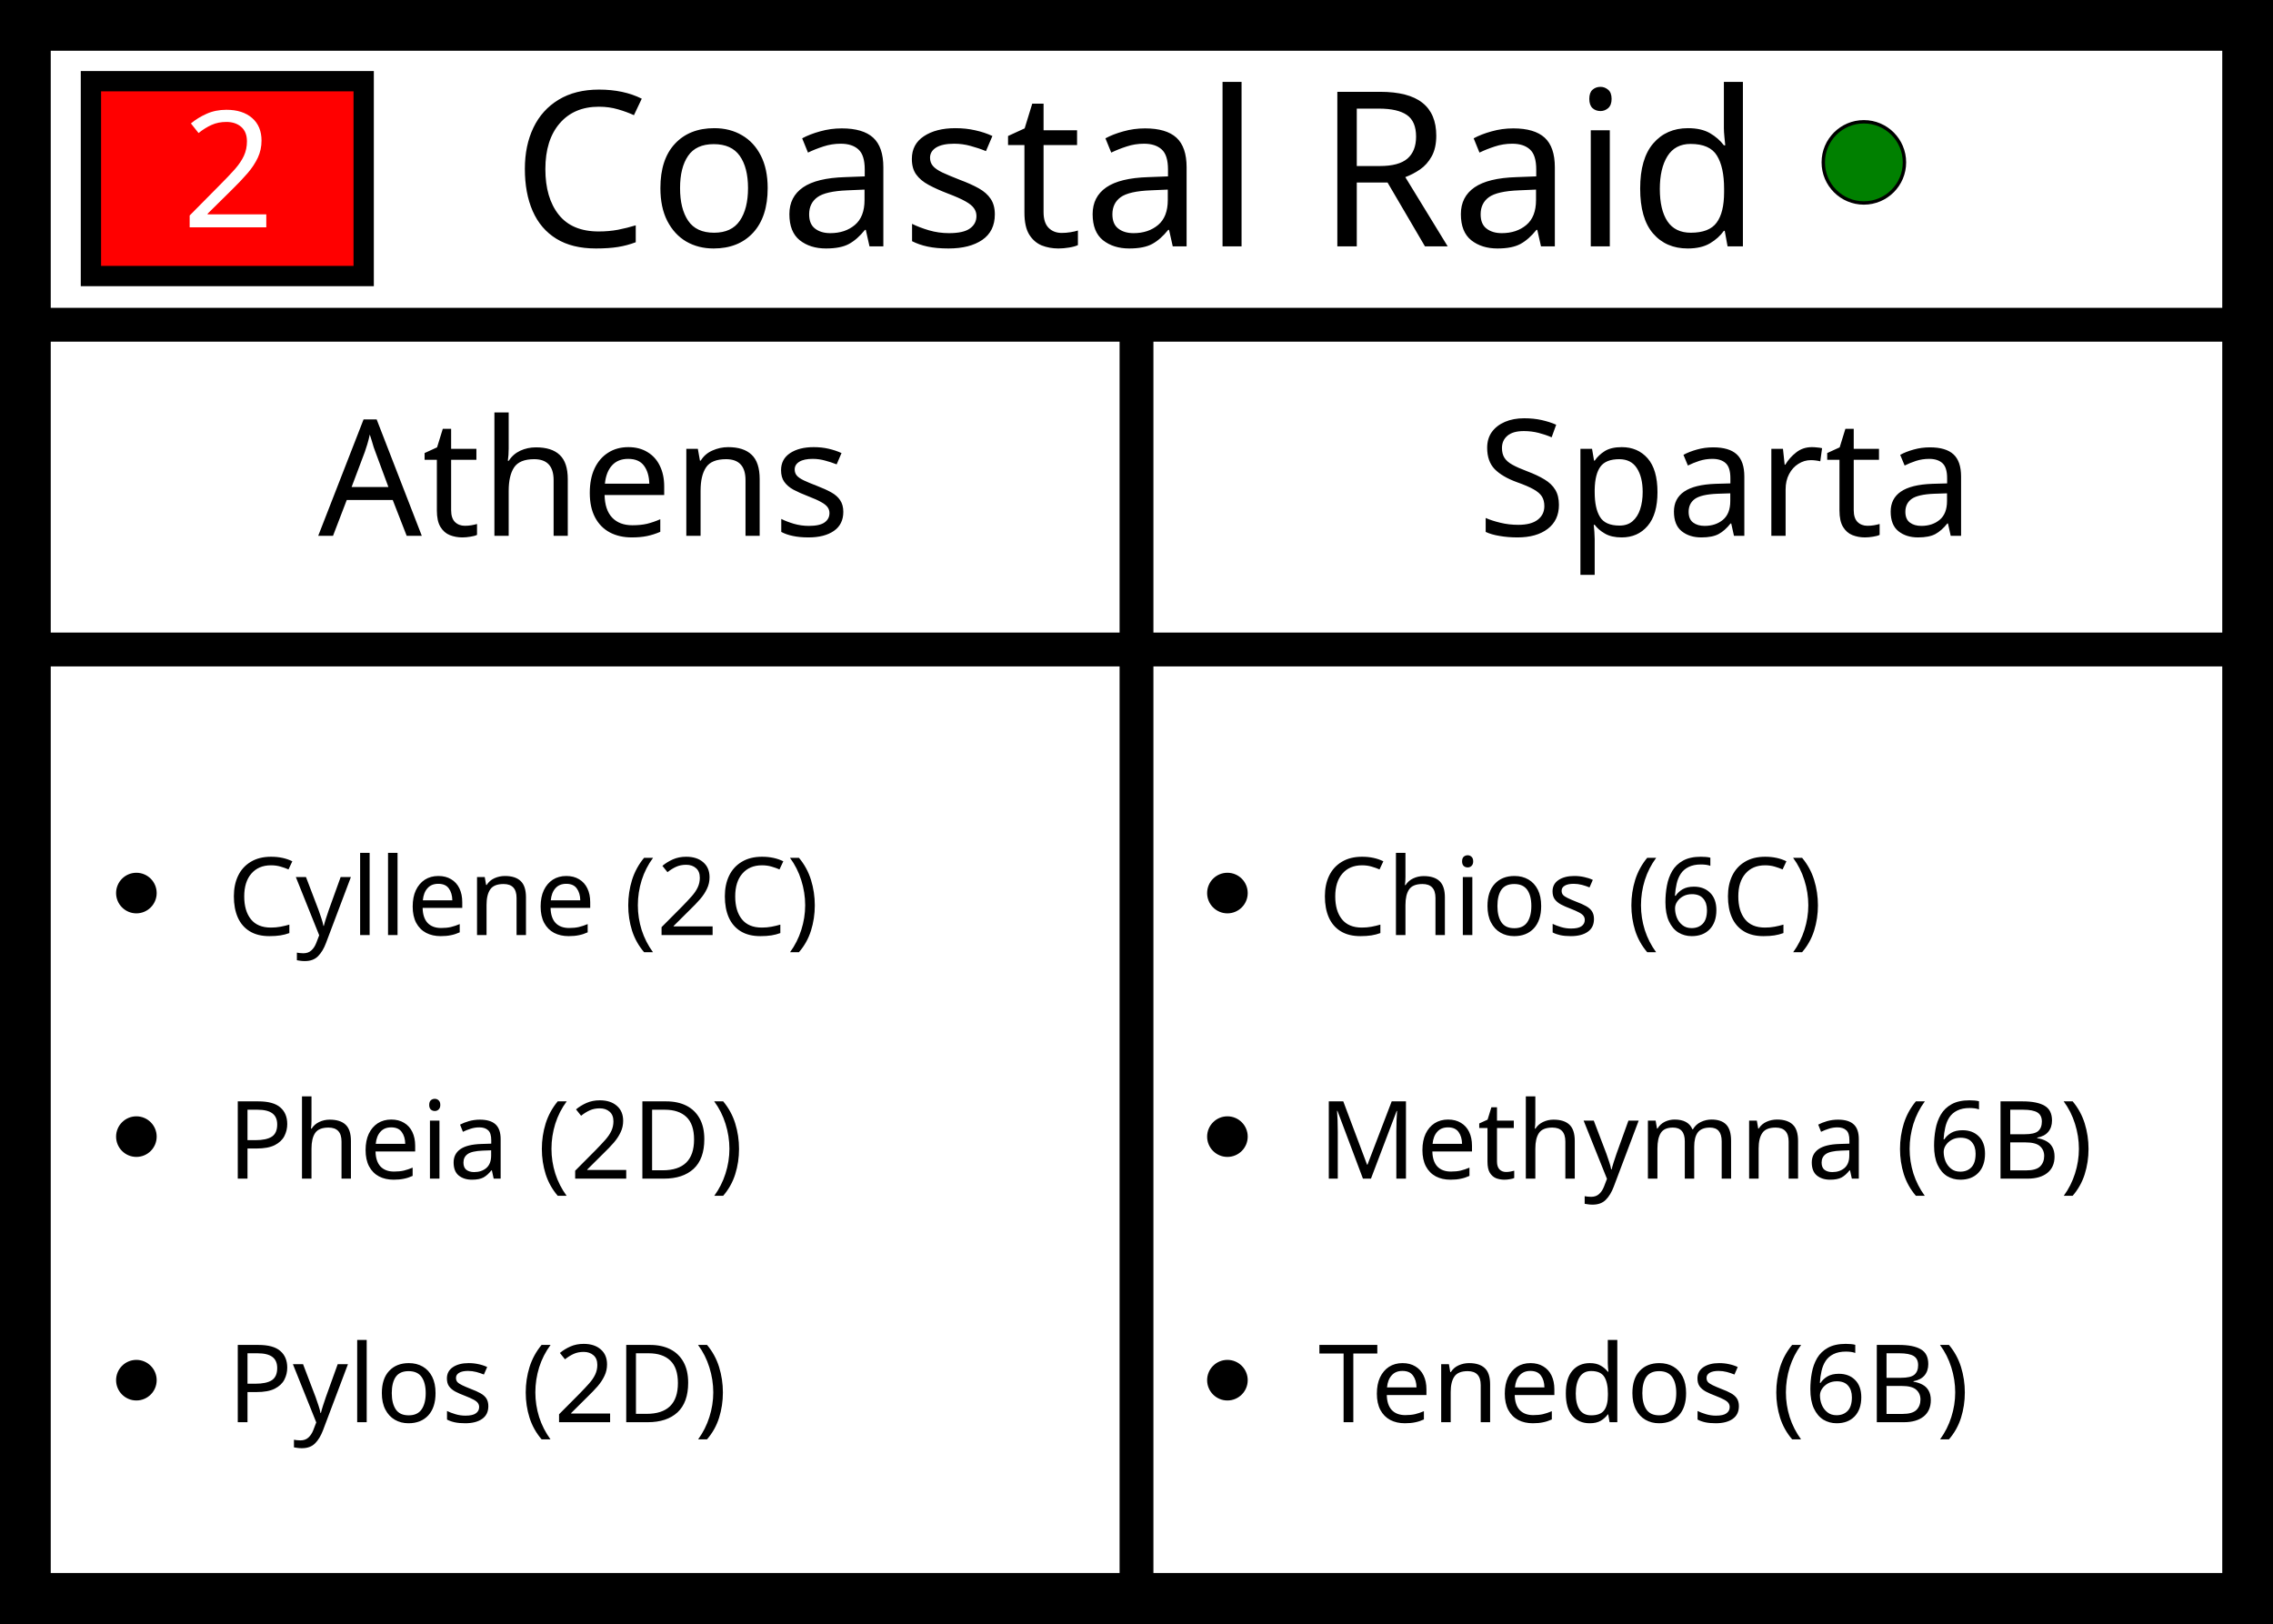
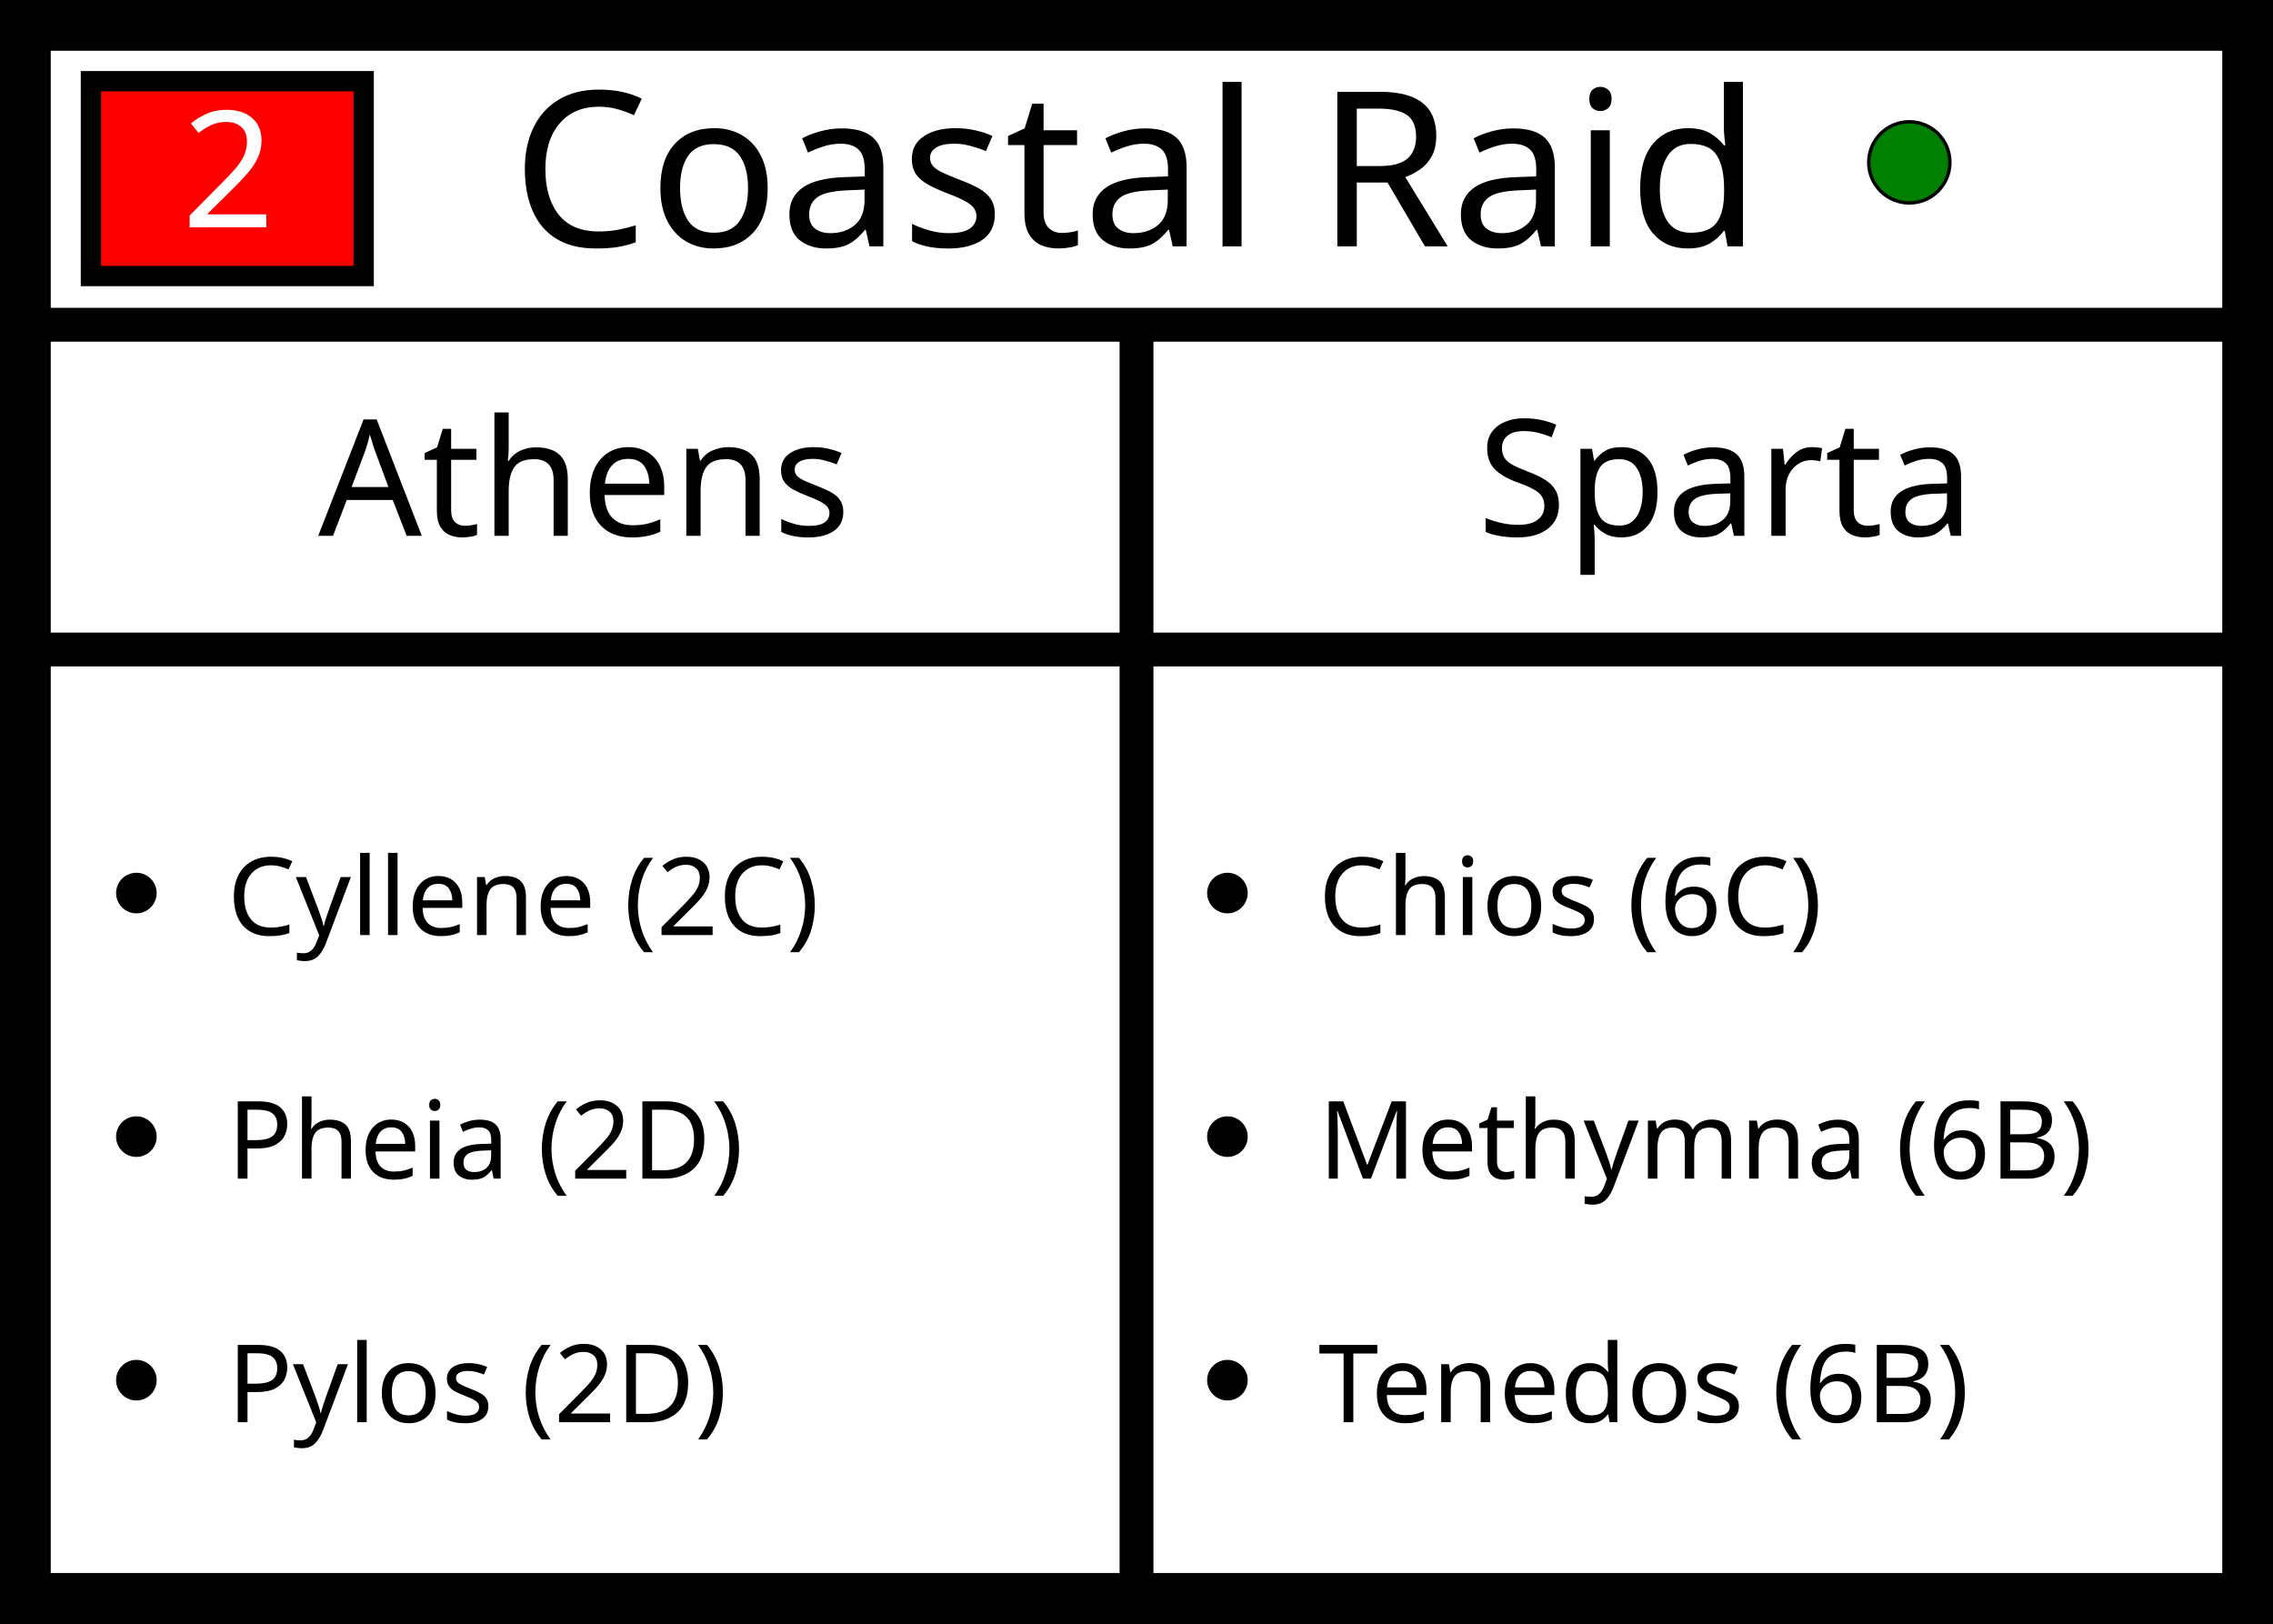
<svg xmlns="http://www.w3.org/2000/svg" width="3.5in" height="2.5in">
  <rect id="card_background" width="100%" height="100%" fill="white" stroke="black" stroke-width="15" />
  <g id="card_name" text-anchor="middle" dominant-baseline="central">
-     <circle cx="82%" cy="10%" r="6" fill="green" stroke-width="0.5" stroke="black" />
+     <circle cx="84%" cy="10%" r="6" fill="green" stroke-width="0.5" stroke="black" />
    <text font-family="Papyrus" font-size="32">
      <tspan x="50%" y="10%">Coastal Raid</tspan>
    </text>
  </g>
  <g id="ops">
    <rect x="4%" y="5%" width="12%" height="12%" fill="red" stroke="black" stroke-width="3" />
    <text>
      <tspan x="8%" y="14%" font-family="Papyrus" font-size="24" fill="white">2</tspan>
    </text>
  </g>
  <g id="major_powers">
    <text>
      <tspan x="14%" y="33%" font-family="Papyrus" font-size="24">Athens</tspan>
      <tspan x="65%" y="33%" font-family="Papyrus" font-size="24">Sparta</tspan>
    </text>
  </g>
  <g id="athens_target_list">
    <circle cx="6%" cy="55%" r="3" />
    <circle cx="6%" cy="70%" r="3" />
    <circle cx="6%" cy="85%" r="3" />
    <text font-family="Papyrus" font-size="16" dominant-baseline="central">
      <tspan x="10%" y="55%">Cyllene (2C)</tspan>
      <tspan x="10%" y="70%">Pheia (2D)</tspan>
      <tspan x="10%" y="85%">Pylos (2D)</tspan>
    </text>
  </g>
  <g id="sparta_target_list">
    <circle cx="54%" cy="55%" r="3" />
    <circle cx="54%" cy="70%" r="3" />
    <circle cx="54%" cy="85%" r="3" />
    <text font-family="Papyrus" font-size="16" dominant-baseline="central">
      <tspan x="58%" y="55%">Chios (6C)</tspan>
      <tspan x="58%" y="70%">Methymna (6B)</tspan>
      <tspan x="58%" y="85%">Tenedos (6B)</tspan>
    </text>
  </g>
  <line stroke-width="5" x1="0" y1="20%" x2="100%" y2="20%" stroke="black" />
  <line stroke-width="5" x1="0" y1="40%" x2="100%" y2="40%" stroke="black" />
  <line stroke-width="5" x1="50%" y1="20%" x2="50%" y2="100%" stroke="black" />
</svg>
